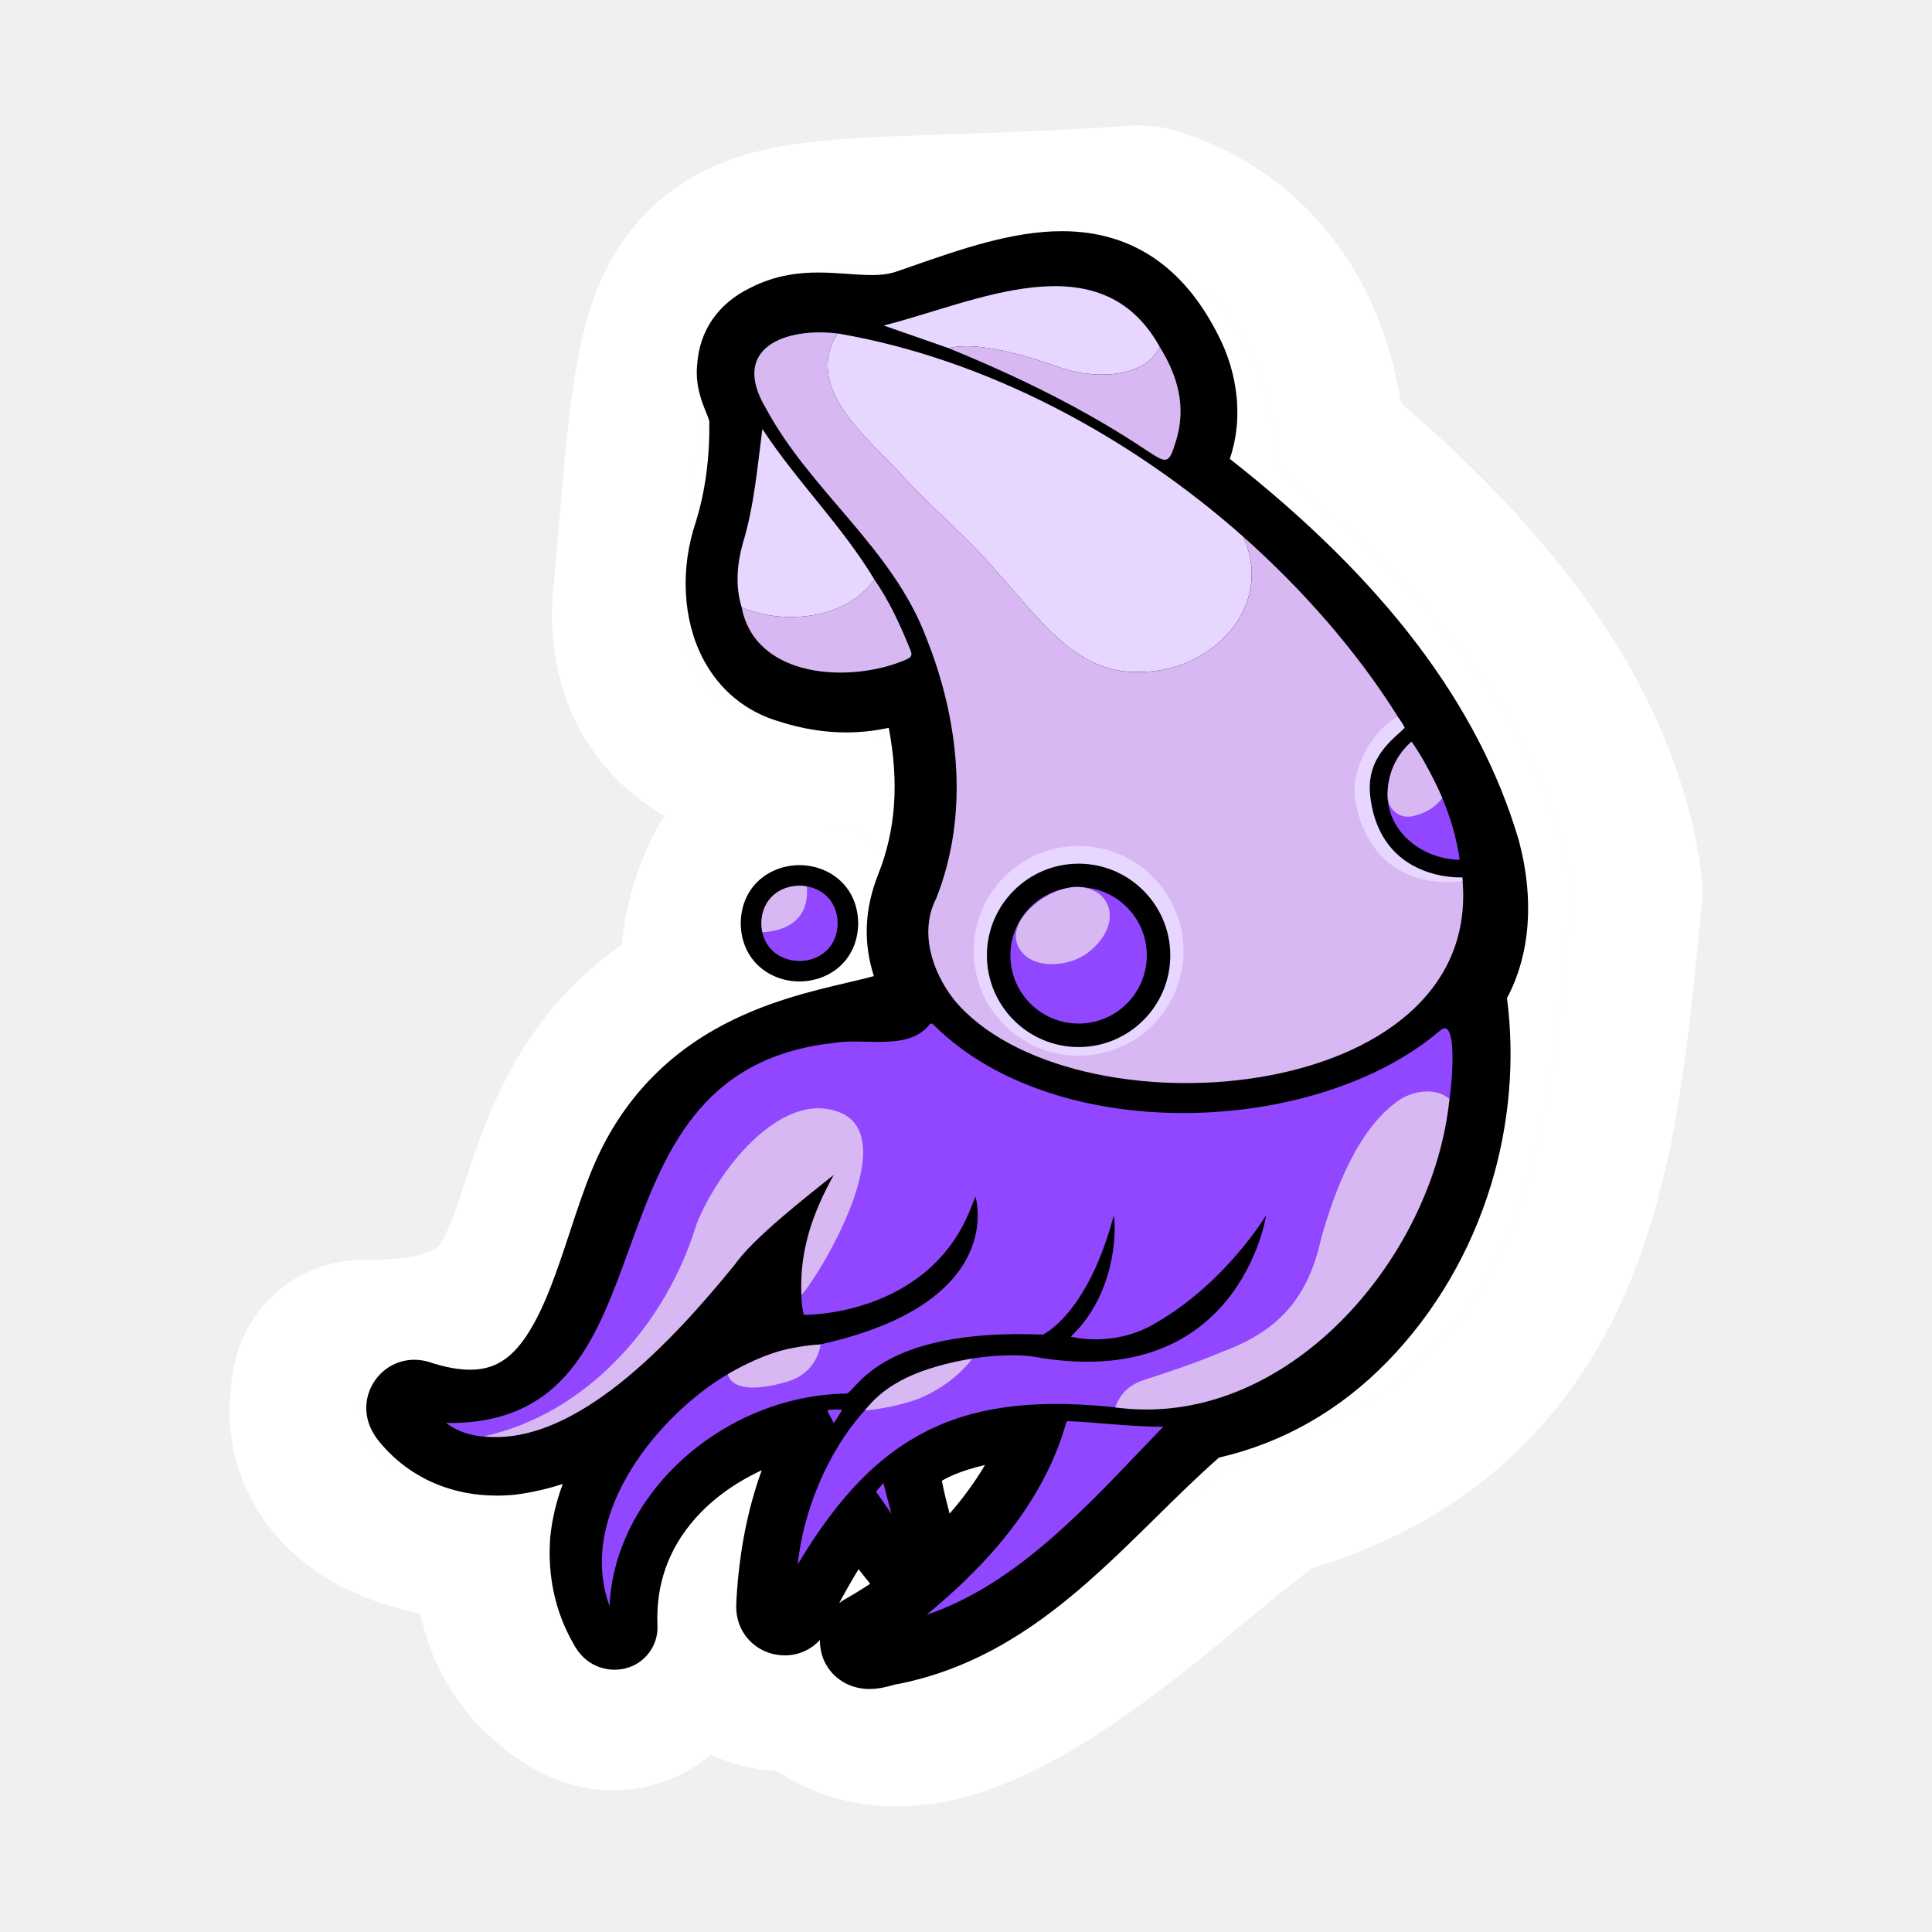
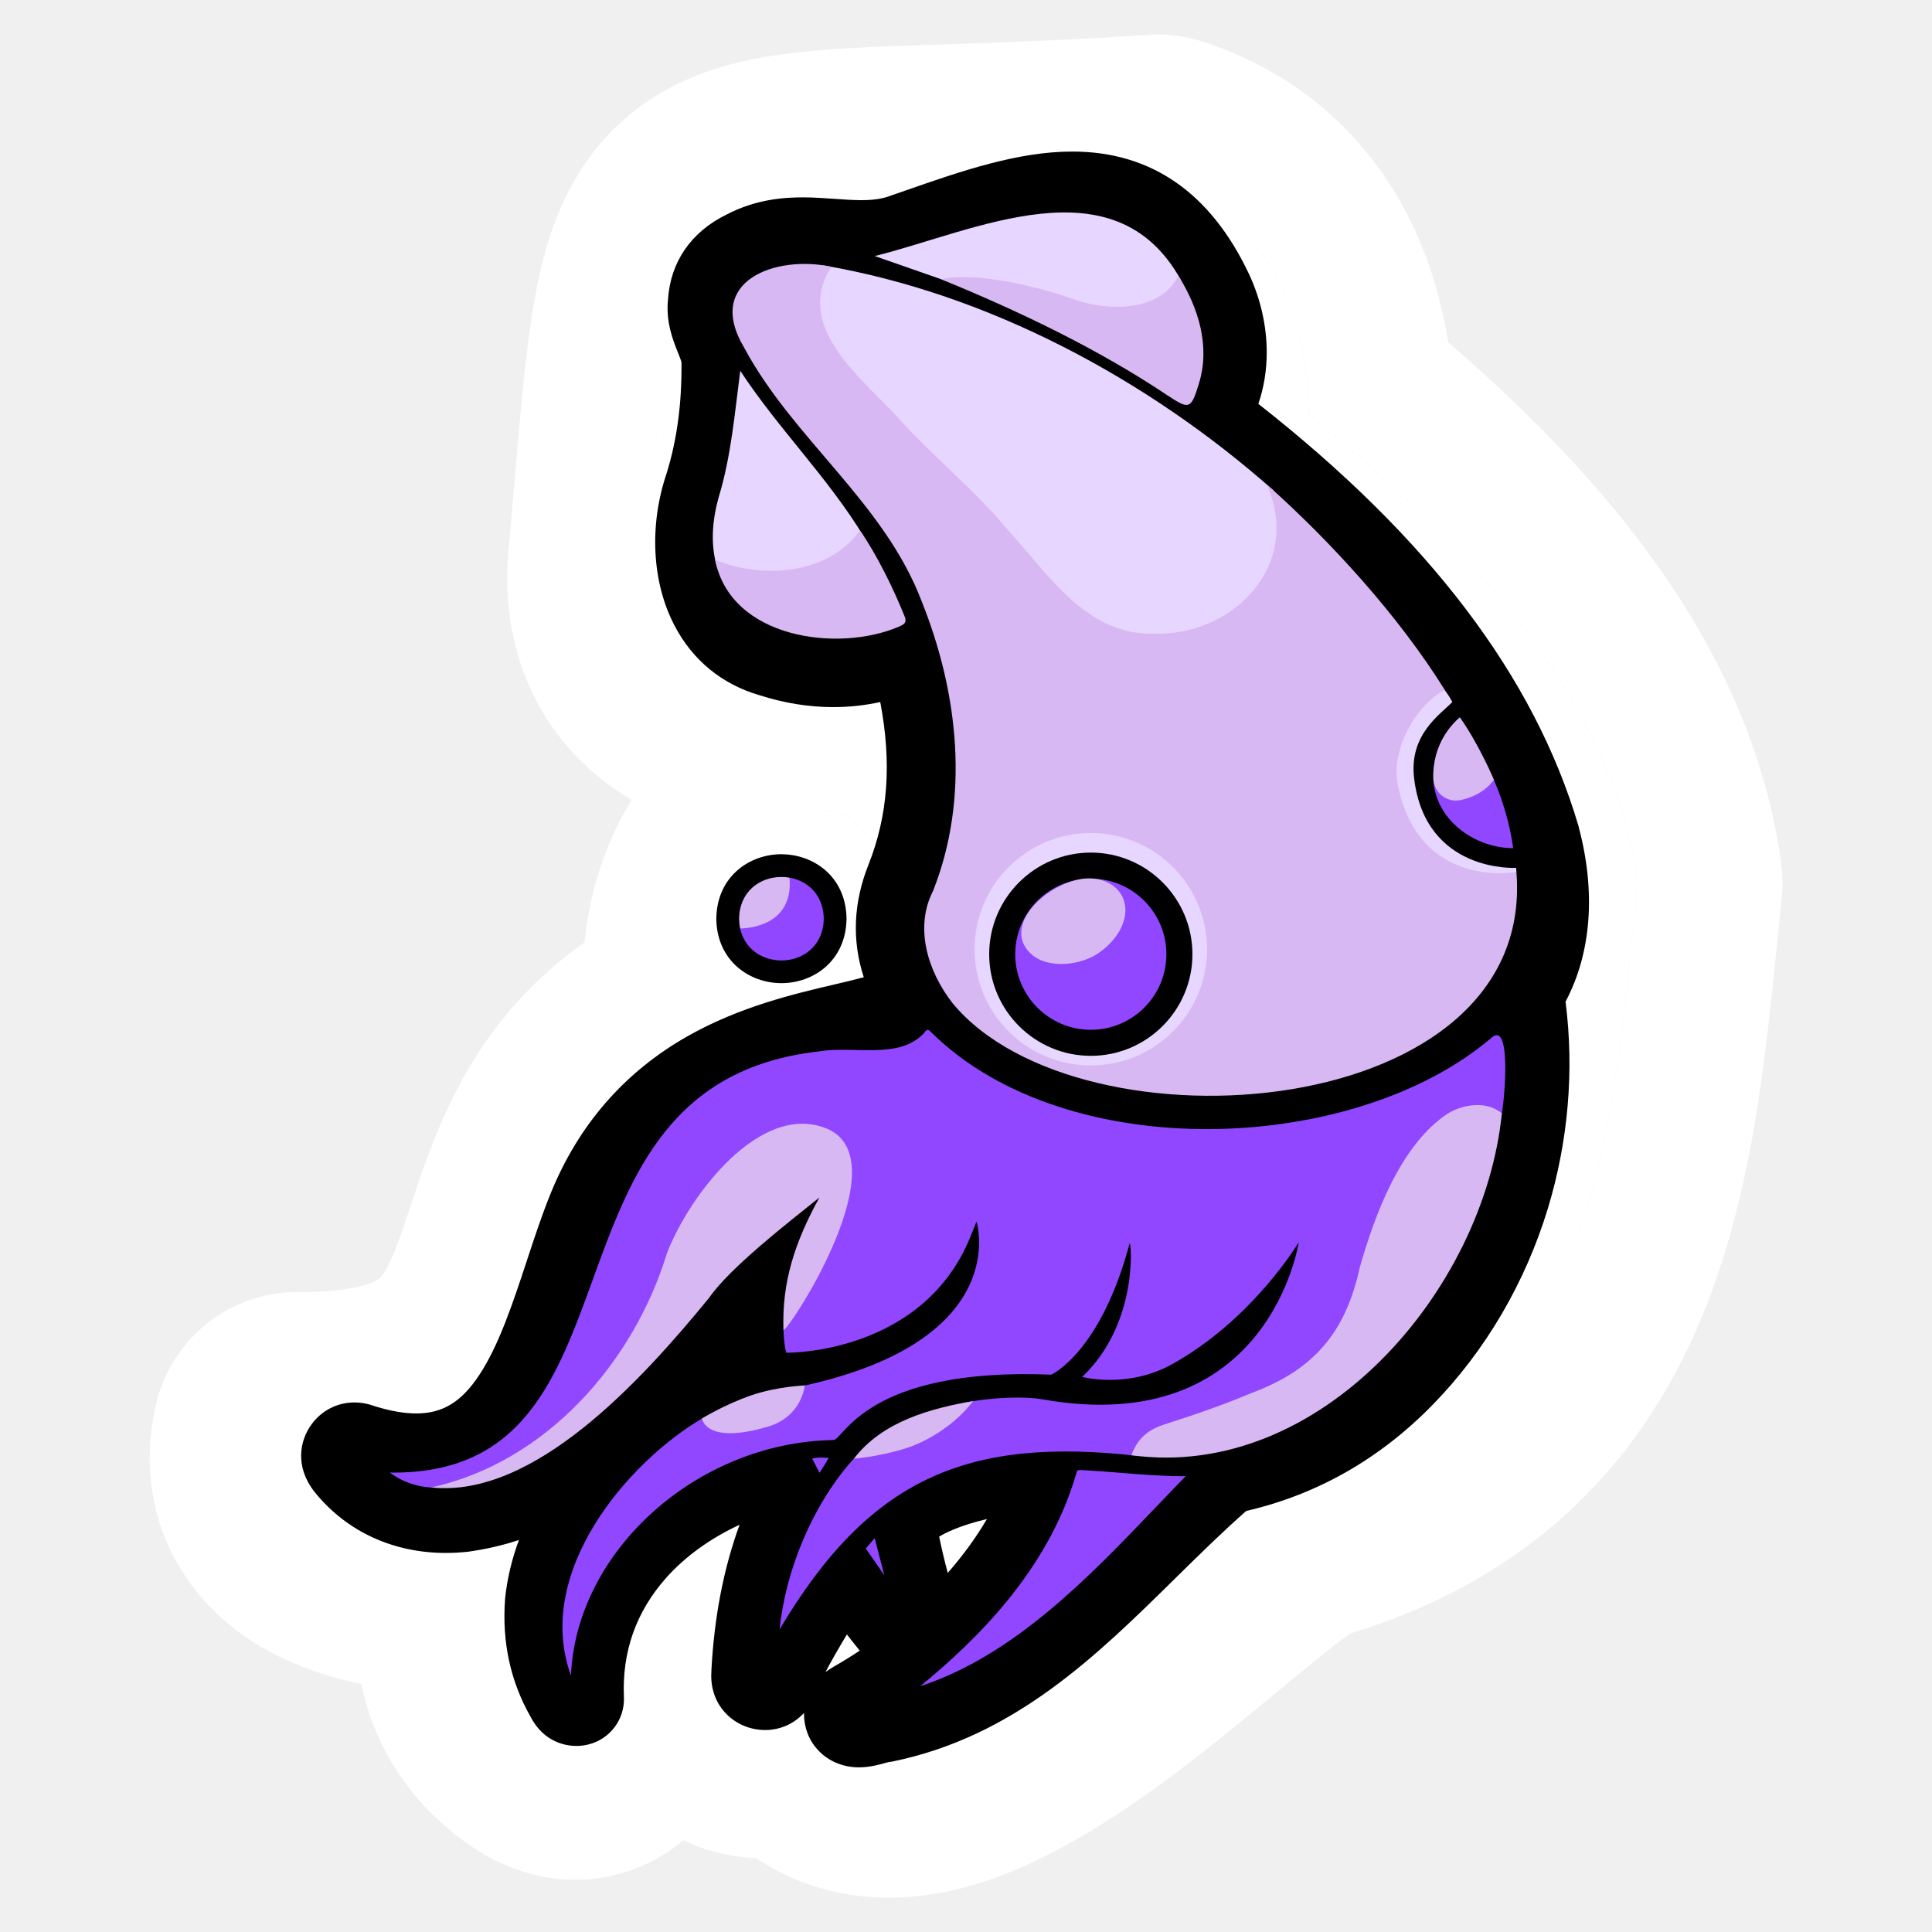
<svg xmlns="http://www.w3.org/2000/svg" id="Layer_1" viewBox="0 0 500 500">
  <defs>
    <style>.cls-1{fill:#e7d6ff;}.cls-2{fill:#fff;}.cls-3{fill:#9146ff;}.cls-4{fill:#d7b8f3;}</style>
  </defs>
  <g>
    <g>
      <g>
-         <path class="cls-2" d="M406.83,230.57c-6.15,58.34-8.16,124.68-81.29,144.17-23.87,13.46-88.9,86.53-112.94,47.76-30.03,11.67-19.81-29.01-13.06-44.26-38.79-1.54-23.05,73.98-51.7,44.47-10.65-12.25-5.27-25.41-3.92-38.48-18.07,4.4-56,.54-50.13-24.33,80.47,.52,37.07-68.46,100.34-95.36,.6-9.95-3.97-33.59,20.87-49.89,12.95-8.5,25.41,42.19,18.61-23.55-23.97-2.19-61.2-2.07-56.55-37.61,8.79-99.78,1.29-79.28,117.72-87.24,25.97,8.3,34.98,32.1,35.47,55.02,34.81,28.53,70.58,64.72,76.59,109.28Z" />
-         <path class="cls-2" d="M294.77,66.27c25.97,8.3,34.98,32.1,35.47,55.02,34.81,28.53,70.58,64.72,76.59,109.28-6.15,58.34-8.16,124.68-81.29,144.17-18.95,10.69-63.88,58.98-93.61,58.98-7.7,0-14.38-3.24-19.33-11.22-3.68,1.43-6.76,2.07-9.31,2.07-18.26,0-9.67-32.95-3.75-46.33-.39-.02-.78-.02-1.16-.02-31.14,0-25.75,51.34-39.6,51.34-2.75,0-6.25-2.01-10.94-6.85-10.65-12.25-5.27-25.41-3.92-38.48-4.1,1-9.21,1.57-14.61,1.57-18.41,0-40.07-6.66-35.52-25.9,.3,0,.6,0,.9,0,79.26,0,36.41-68.56,99.44-95.36,.6-9.95-3.97-33.59,20.87-49.89,1.06-.69,2.11-.99,3.15-.99,6.51,0,12.49,11.69,15.44,11.69,2.36,0,2.78-7.45,.01-34.25-23.97-2.19-61.2-2.07-56.55-37.61,8.79-99.78,1.29-79.28,117.72-87.24m0-33.79c-.77,0-1.54,.03-2.3,.08-19.1,1.31-35.08,1.83-47.93,2.26-16.19,.53-28.99,.95-39.78,2.65-10.53,1.65-25.96,5.36-38.26,18.41-11.21,11.89-15.05,26.53-17.14,37.95-2.09,11.4-3.23,24.84-4.82,43.43-.34,4.05-.7,8.22-1.09,12.67-2.8,23.14,5.13,38.56,12.32,47.45,4.4,5.44,9.8,10.05,16.15,13.82-3.13,5.09-5.65,10.56-7.52,16.4-1.94,6.02-2.96,11.76-3.49,16.89-2.08,1.47-4.09,3-6.01,4.59-6.91,5.73-12.98,12.47-18.02,20.01-8.61,12.88-12.98,26.07-16.48,36.67-2.28,6.89-4.86,14.7-7.2,17.02-1.25,1.24-6.56,3.34-18.51,3.34-.22,0-.45,0-.68,0-.07,0-.15,0-.22,0-15.66,0-29.28,10.76-32.88,26.02-3.75,15.9-.49,31.39,9.18,43.62,7.3,9.23,17.67,15.92,30.79,19.87,2.54,.77,5.2,1.43,7.93,1.98,2.03,10.11,6.57,19.26,13.54,27.28,.41,.47,.83,.93,1.26,1.37,4.3,4.43,8.48,7.86,12.76,10.49,7.14,4.38,14.68,6.6,22.41,6.6,9.18,0,18.1-3.27,25.21-9.22,5.19,2.46,10.95,3.9,17.03,4.18,1.23,.83,2.5,1.6,3.81,2.32,8.2,4.56,17.33,6.87,27.12,6.87,16.09,0,32.92-6.1,52.95-19.2,13.76-9,26.77-19.76,38.24-29.26,5.33-4.42,12.25-10.14,16.46-13.18,37.81-11.47,64.9-35.03,80.55-70.09,12.99-29.1,16.29-62.01,19.21-91.04,.37-3.67,.72-7.14,1.08-10.63,.28-2.68,.24-5.39-.12-8.06-1.89-14.02-6.1-28.05-12.5-41.7-5.52-11.75-12.83-23.56-21.73-35.09-11.45-14.82-25.45-29.3-43.5-44.93-1.91-11.95-5.66-23.03-11.09-32.65-10.25-18.17-26.31-31.17-46.43-37.6-3.33-1.06-6.8-1.6-10.29-1.6h0Z" />
+         <path class="cls-2" d="M423.82,228.47c-6.82,64.67-9.05,138.19-90.09,159.8-26.45,14.92-98.53,95.91-125.18,52.94-33.28,12.93-21.96-32.15-14.48-49.05-43-1.71-25.54,82-57.31,49.29-11.8-13.57-5.84-28.16-4.35-42.65-20.03,4.87-62.07,.6-55.56-26.97,89.2,.57,41.08-75.88,111.21-105.69,.66-11.03-4.4-37.23,23.13-55.29,14.35-9.42,28.16,46.76,20.62-26.1-26.57-2.42-67.83-2.29-62.68-41.68,9.74-110.6,1.43-87.87,130.47-96.69,28.78,9.2,38.77,35.58,39.32,60.98,38.58,31.62,78.23,71.74,84.89,121.12Z" />
+         <path class="cls-2" d="M299.62,46.36c28.78,9.2,38.77,35.58,39.32,60.98,38.58,31.62,78.23,71.74,84.89,121.12-6.82,64.67-9.05,138.19-90.09,159.8-21.01,11.85-70.8,65.38-103.75,65.38-8.54,0-15.94-3.59-21.43-12.43-4.08,1.59-7.49,2.3-10.32,2.3-20.24,0-10.72-36.53-4.16-51.35-.44-.02-.87-.03-1.29-.03-34.52,0-28.54,56.9-43.89,56.9-3.04,0-6.92-2.23-12.12-7.59-11.8-13.57-5.84-28.16-4.35-42.65-4.54,1.1-10.21,1.74-16.19,1.74-20.4,0-44.41-7.39-39.37-28.71,.33,0,.66,0,.99,0,87.85,0,40.35-76,110.22-105.7,.66-11.03-4.4-37.23,23.13-55.29,1.17-.77,2.34-1.1,3.5-1.1,7.21,0,13.84,12.96,17.11,12.96,2.61,0,3.09-8.26,.01-37.96-26.57-2.42-67.83-2.29-62.68-41.68,9.74-110.6,1.43-87.87,130.47-96.69m0-37.45c-.85,0-1.7,.03-2.55,.09-21.17,1.45-38.89,2.03-53.12,2.5-17.95,.59-32.13,1.06-44.09,2.93-11.67,1.83-28.77,5.94-42.41,20.4-12.42,13.18-16.68,29.41-18.99,42.07-2.31,12.64-3.58,27.53-5.34,48.14-.38,4.48-.78,9.11-1.21,14.04-3.11,25.65,5.68,42.74,13.66,52.6,4.88,6.02,10.86,11.14,17.9,15.32-3.47,5.64-6.26,11.71-8.34,18.18-2.14,6.67-3.28,13.03-3.87,18.73-2.31,1.62-4.53,3.32-6.66,5.09-7.66,6.36-14.38,13.82-19.97,22.18-9.55,14.28-14.38,28.89-18.27,40.64-2.53,7.64-5.39,16.3-7.98,18.86-1.39,1.38-7.27,3.71-20.52,3.71-.25,0-.5,0-.75,0-.08,0-.16,0-.24,0-17.36,0-32.45,11.93-36.44,28.84-4.16,17.63-.55,34.79,10.18,48.34,8.1,10.23,19.58,17.64,34.13,22.03,2.82,.85,5.76,1.58,8.79,2.19,2.25,11.2,7.28,21.34,15,30.23,.45,.52,.92,1.03,1.4,1.52,4.77,4.91,9.39,8.71,14.15,11.63,7.91,4.86,16.27,7.32,24.84,7.32,10.18,0,20.06-3.62,27.95-10.22,5.76,2.73,12.13,4.32,18.87,4.64,1.37,.92,2.77,1.77,4.22,2.58,9.09,5.06,19.21,7.62,30.05,7.62,17.83,0,36.48-6.76,58.69-21.28,15.25-9.97,29.67-21.91,42.39-32.44,5.91-4.9,13.58-11.24,18.24-14.61,41.91-12.71,71.93-38.82,89.28-77.68,14.4-32.25,18.06-68.73,21.29-100.91,.41-4.07,.79-7.91,1.2-11.78,.31-2.97,.27-5.97-.13-8.93-2.1-15.54-6.76-31.09-13.86-46.22-6.11-13.03-14.22-26.11-24.09-38.89-12.69-16.42-28.21-32.47-48.22-49.79-2.12-13.24-6.28-25.53-12.29-36.19-11.37-20.14-29.16-34.55-51.46-41.68-3.69-1.18-7.54-1.78-11.4-1.78h0Z" />
      </g>
      <g>
-         <path class="cls-2" d="M356.6,154.76c16.79,21.93,34.35,46.17,36.62,74.56,.24,8.89-1.7,17.38-4.65,25.7-1.53,4.3-1.88,8.82-1.22,13.31,5.39,41.73-21.29,84.71-59.06,101.25-5.66,2.48-12.33,3.24-17.03,7.47-17.17,15.22-32.96,32.33-52.87,44.09-13.4,7.03-41.43,21.23-47.27-.51-7.17,6.13-17.94,2.21-18.6-7.4-.62-13.18,3.95-26.11,7.36-38.27-.61-.6-1.36,.18-1.96,.49-6.06,3.13-11.65,6.92-16.48,11.77-7.4,7.43-11.83,16.07-11.12,26.88,1.05,8.15-4.43,18.4-13.59,12.71-12.59-9.3-14.27-26.1-9.1-39.91,1.7-3.2-.55-5.65-3.83-4.06-15.7,5.12-35.17,1.14-43.12-14.53-1.69-3.13-2.14-6.48,.03-9.65,10.06-12.64,25.92,11.07,42.15-13.61,12.23-19.99,12.51-45.15,27.99-63.49l.87-1.17c7.06-6.35,13.64-13.42,22.74-17.09,3.47-1.79,.26-4.02-1.81-5.31-11.51-8.23-13.63-24.4-4.63-35.35,8.86-10.78,25.22-11.85,35.47-2.34,1.71,1.43,4.72,4.9,6.31,1.52,2.15-2.99,5.05-37.13-1.48-33.93-23.44,5.29-54.64-7.35-49.82-35.64,.98-7.39,3.26-14.5,4.31-21.87,1.16-8.1,1.26-16.13-.55-24.15-1.9-7.28-1.4-14.19,1.81-21.07,10.09-14.56,21.03-15.14,37.51-14.23,23.05,2.58,44.22-15.58,66.9-5.92,22.33,8.14,34.06,30.19,32.29,53.24,.01,2.22,4.06,4.36,5.68,5.83,2.95,2.81,6.12,5.35,9.04,8.21,5.1,5.06,10.34,10.05,15.06,15.49,1.4,1.71,2.79,3.4,4.35,4.97,.42,.78,.96,1.47,1.68,2Zm-148.84,159.81c-2.78,9.55-6.21,19.33-4.24,29.71,.18,1.14-.35,1.32-1.26,1.53-22.67,5.97-46.46,29.05-48.99,52.87-.65,6.17,1.19,18.93,5.96,22.49-1.2-28.29,19.46-48.04,45.69-55.05,4.2-1.28,4.31-.9,6.48,3.05,.74,1.45,1.99,2.71,.82,4.36-6.92,12.64-9.98,27.05-10.75,41.35-.05,1.03-.23,2.19,1.12,2.55,1.95,.49,2.03-1.67,2.7-2.86,.62-2.44,15.85-30.5,18.25-25.43,3.72,5.76,7.86,11.24,12.32,16.45,.44,.52,1.02,.86,1.75,.4,1.27-.89,.12-2.52-.11-3.67-2.32-7.16-4.09-14.46-5.41-21.87,3.21-10.07,28.77-14.67,38.47-13.93,1.18,.01,1.63,.38,1.18,1.59-6.24,19.52-19.48,34.87-35.41,47.19-3.79,2.94-7.81,5.54-11.98,7.91-.81,.46-1.53,1.04-1.1,2.1,1.02,2.3,5.51-.37,7.43-.27,33.55-6.88,53.71-35.14,78.06-56.42,.9-.76,1.75-1.48,3-1.74,15.44-3.3,28.54-10.85,39.52-22.12,22.74-23.34,32.66-57.27,27.41-88.7,7.07-10.42,7.03-23.86,3.92-35.61-11.98-40.56-43.47-72.32-76.42-97.27-1.32-.95-1.76-1.6-.58-3.03,5.2-8.11,4.57-18.61,.63-27.12-15.62-33-42.63-22.18-69.9-12.69-12.77,4.82-24.97-2.56-37.29,3.95-4.59,2.2-7.43,5.77-7.69,11-.62,5.02,3.27,8.96,3.18,13.83,.09,9.94-1.05,19.69-4.01,29.22-4.88,14.28-1.84,33.29,14.47,37.99,10.53,3.41,21.04,3.15,31.25-1.47,1.14-.51,1.6-.53,1.98,.82,5.17,18.31,6.39,36.64-.8,54.68-3.18,7.99-2.9,15.45,.82,23.03,7.86,17.74-54.24,1.93-75.15,54.05-10.59,26.14-15.14,68.08-54.47,55.73-.94-.35-1.88-.67-2.59,.32-.71,.98-.12,1.81,.49,2.59,6.51,8.02,15.95,10.9,25.91,9.87,35.13-4.9,51.28-40.05,75.37-61.37Zm13.98-75.41c-.05-19.41-29.83-19.35-29.72,.15,.49,19.41,29.4,19.35,29.72-.15Z" />
-         <path d="M393.11,217.66c-.03-.1-.05-.2-.08-.3-10.32-34.92-34.81-67.23-74.76-98.61,1.29-3.77,1.96-7.82,1.96-12.01,0-6.16-1.43-12.5-4.14-18.31-.01-.02-.02-.04-.03-.06-8.96-18.94-22.83-28.54-41.23-28.54-12.82,0-26.08,4.62-38.9,9.09-1.07,.37-2.14,.74-3.21,1.11-.1,.04-.19,.07-.29,.1-1.92,.73-4.04,1.05-6.88,1.05-1.92,0-3.96-.15-6.12-.3-2.42-.17-4.92-.35-7.57-.35-4.33,0-10.86,.42-17.77,4.01-8.26,4.03-13.09,11.06-13.66,19.83-.54,5.26,1.16,9.52,2.31,12.37,.32,.8,.75,1.87,.84,2.32v.15c.08,9.46-1.05,17.89-3.47,25.75-4.12,12.16-3.44,25.42,1.83,35.52,4.23,8.1,11.08,13.73,19.83,16.28,5.77,1.85,11.57,2.79,17.24,2.79,3.71,0,7.39-.4,11-1.19,2.71,14.28,1.8,26.53-2.74,37.95-3.54,8.88-3.9,17.7-1.11,26.31-2.13,.58-4.67,1.17-6.79,1.67-9.33,2.18-22.11,5.17-34.31,12.08-14.81,8.38-25.61,20.82-32.11,36.98-1.99,4.93-3.77,10.32-5.49,15.54-3.19,9.69-6.5,19.72-11.12,26.68-4.15,6.25-8.54,8.91-14.66,8.91-2.79,0-6-.55-9.54-1.64-.95-.35-2.72-.93-4.91-.93-4.01,0-7.68,1.89-10.06,5.17-2.7,3.73-3.92,9.83,.78,15.77,.03,.04,.05,.07,.08,.1,7.38,9.1,18.22,14.11,30.54,14.11,1.63,0,3.31-.09,4.97-.26,.12-.02,.25-.03,.37-.05,4.01-.56,7.91-1.46,11.73-2.71-1.66,4.5-2.74,9.03-3.21,13.51-.01,.11-.02,.21-.03,.32-.74,9.94,1.25,19.15,5.92,27.38,3.19,6.2,8.55,6.87,10.71,6.87,.92,0,1.84-.11,2.74-.32,5.09-1.21,8.61-5.87,8.38-11.1-.46-10.55,2.84-19.9,9.82-27.77,4.46-5.03,10.37-9.28,17.18-12.44-3.7,10.11-5.9,21.43-6.57,33.81,0,.02,0,.05,0,.07v.14c-.06,.98-.18,3.01,.59,5.37,1.29,3.99,4.53,7.02,8.66,8.11,.09,.02,.18,.04,.26,.06,1.01,.24,2.03,.36,3.03,.36,3.5,0,6.74-1.44,9.08-4-.03,1.74,.3,3.45,.91,4.98,.07,.17,.14,.34,.22,.51,2.06,4.45,6.53,7.21,11.66,7.21,2.46,0,4.65-.6,6.24-1.04,.2-.06,.45-.12,.64-.17,.33-.04,.66-.09,.99-.16,28.55-5.85,47.71-24.72,66.24-42.98,5.57-5.48,10.85-10.68,16.36-15.53,16.59-3.84,31.25-12.19,43.59-24.85,12.28-12.59,21.56-28.42,26.83-45.76,4.78-15.7,6.19-32.32,4.13-48.31,6-11.28,7.12-25.53,3.1-40.66Zm-174.17,196.06c-.63,.36-1.22,.74-1.75,1.15,1.32-2.5,3.17-5.75,5.01-8.77,.98,1.26,1.98,2.52,3,3.77-1.95,1.31-4.03,2.59-6.26,3.86Zm26.81-22c-.74-2.78-1.41-5.6-2.01-8.48,1.56-.96,4.32-2.26,8.73-3.48,.82-.23,1.63-.44,2.44-.63-2.54,4.33-5.59,8.52-9.15,12.59Z" />
-         <path class="cls-3" d="M252.46,309.66s-.76,1.84-1.13,2.8c-10.92,28.35-43.27,27.83-43.27,27.83,0,0-.54-1.17-.68-5.26-.07-1.98,.27-18.22,10.71-32.99,.18-.26,0-.46,.2-.63,2.98-3.67,3.25-10.55-2.04-12.17-3.35-1.37-6.61-.5-9.67,.75-26.8,9.37-24.97,40.96-41.49,59.82-10.25,11.57-34.45,29.73-49.65,18.45,62.49,.9,31.37-90.6,100.12-98.32,8.15-1.44,18.81,2.05,24.66-4.35,.53-.83,.92-.95,1.64-.14,31.66,31.33,98.99,28.53,130.87,1.23,5.02-4.3,2.8,17.84,1.94,19.7-3.68-3.01-7.28-1.72-10.77,.34-11.2,7.3-14.08,21.45-17.51,33.44-3.36,15.48-15.8,26.33-30.22,31.68-6.52,2.77-13.31,4.72-20.05,6.87-2.75,.88-5.55,2.1-5.65,5.71-40.3-4.67-63.09,5.26-84.02,40.46,1.42-13.76,7.63-28.89,16.87-39.34,13.51-15.28,38.43-15.47,44.21-14.43,53.26,9.6,60.15-36.62,60.15-36.62,0,0-10.67,17.95-29.51,28.44-10.54,5.86-21.05,2.99-21.05,2.99,13.43-12.73,11.39-32.37,11.06-31.13-6.81,25.49-18.27,30.6-18.27,30.6-43.43-1.76-48.54,15.43-50.93,15.26-31.78,.57-59.99,25.85-61.23,55.01-8.79-24.29,13.49-50,30.6-60.03,13.17-7.71,19.78-6.78,23.99-7.71,48.76-10.8,40.11-38.28,40.11-38.28Z" />
-         <path class="cls-1" d="M321.73,138.88c8.39,18.46-8.59,35.21-26.91,35.02-16.43,.67-26.5-14.65-36.44-25.47-7.95-9.5-17.7-17.24-25.92-26.5-8.67-9.23-24.47-21.9-15.71-35.64,38.51,6.56,75.77,26.72,104.98,52.59Z" />
-         <path class="cls-1" d="M245.5,90.1c-5.6-1.95-11.2-3.91-16.81-5.86,23.39-5.82,55.95-22.34,71.44,5.51-4.26,8.95-18.89,8.17-26.73,5.02-7.44-2.61-20.43-6.58-27.9-4.67Z" />
-         <path class="cls-1" d="M191.96,157.22c-1.71-5.54-1.22-11.14,.26-16.55,2.97-9.68,3.79-19.84,5.08-29.65,8.89,13.57,20.59,25.01,28.97,38.92-7.2,10.32-23.29,11.91-34.3,7.28Z" />
+         <path class="cls-2" d="M368.16,144.44c18.61,24.3,38.07,51.18,40.58,82.64,.26,9.85-1.88,19.26-5.16,28.49-1.69,4.76-2.09,9.78-1.35,14.75,5.97,46.25-23.59,93.89-65.46,112.23-6.27,2.75-13.67,3.59-18.87,8.28-19.03,16.87-36.53,35.84-58.6,48.87-14.85,7.79-45.92,23.53-52.39-.56-7.95,6.8-19.88,2.45-20.61-8.2-.69-14.61,4.38-28.94,8.16-42.42-.67-.66-1.51,.2-2.18,.54-6.71,3.47-12.92,7.67-18.27,13.05-8.2,8.23-13.12,17.81-12.33,29.79,1.17,9.04-4.91,20.39-15.06,14.09-13.96-10.3-15.82-28.93-10.08-44.23,1.89-3.55-.61-6.26-4.25-4.49-17.4,5.68-38.98,1.26-47.8-16.11-1.87-3.46-2.37-7.19,.03-10.7,11.15-14.01,28.73,12.27,46.72-15.08,13.56-22.16,13.86-50.05,31.03-70.37l.96-1.3c7.82-7.04,15.12-14.87,25.2-18.94,3.85-1.98,.29-4.45-2-5.88-12.76-9.13-15.1-27.05-5.13-39.18,9.83-11.94,27.95-13.13,39.31-2.59,1.89,1.59,5.23,5.43,6.99,1.68,2.39-3.32,5.6-41.16-1.64-37.61-25.97,5.86-60.56-8.14-55.22-39.5,1.08-8.19,3.62-16.07,4.78-24.24,1.28-8.98,1.4-17.87-.61-26.77-2.1-8.07-1.56-15.73,2.01-23.35,11.18-16.14,23.31-16.78,41.58-15.77,25.55,2.86,49.01-17.27,74.15-6.57,24.75,9.03,37.76,33.46,35.79,59,.01,2.46,4.5,4.84,6.3,6.47,3.26,3.11,6.78,5.93,10.02,9.1,5.65,5.61,11.46,11.13,16.69,17.16,1.55,1.89,3.09,3.77,4.82,5.5,.46,.87,1.06,1.62,1.86,2.21Zm-164.97,177.13c-3.09,10.59-6.88,21.42-4.7,32.93,.2,1.26-.38,1.47-1.4,1.7-25.12,6.61-51.49,32.2-54.3,58.6-.72,6.84,1.32,20.98,6.6,24.93-1.33-31.35,21.57-53.25,50.64-61.02,4.65-1.42,4.78-1,7.18,3.38,.82,1.61,2.21,3,.91,4.83-7.67,14.01-11.06,29.98-11.92,45.83-.05,1.14-.25,2.43,1.24,2.82,2.16,.55,2.25-1.86,2.99-3.17,.69-2.7,17.57-33.8,20.22-28.19,4.13,6.38,8.71,12.46,13.65,18.24,.49,.58,1.14,.96,1.94,.44,1.41-.98,.13-2.79-.12-4.07-2.57-7.94-4.54-16.02-6-24.24,3.56-11.16,31.89-16.26,42.64-15.44,1.3,.02,1.81,.42,1.3,1.77-6.91,21.63-21.59,38.65-39.25,52.31-4.2,3.26-8.66,6.14-13.28,8.77-.9,.51-1.69,1.15-1.22,2.33,1.13,2.55,6.11-.41,8.23-.3,37.18-7.63,59.53-38.95,86.52-62.53,.99-.84,1.94-1.63,3.33-1.93,17.12-3.66,31.63-12.03,43.8-24.52,25.2-25.87,36.2-63.48,30.38-98.32,7.83-11.55,7.79-26.44,4.35-39.46-13.28-44.95-48.18-80.15-84.7-107.82-1.46-1.05-1.95-1.77-.65-3.36,5.77-8.99,5.07-20.63,.7-30.06-17.32-36.57-47.25-24.58-77.48-14.06-14.15,5.34-27.67-2.83-41.33,4.38-5.09,2.44-8.24,6.39-8.53,12.19-.69,5.57,3.62,9.93,3.52,15.33,.1,11.01-1.17,21.83-4.44,32.39-5.41,15.83-2.04,36.9,16.04,42.1,11.67,3.78,23.32,3.49,34.64-1.63,1.26-.57,1.78-.58,2.2,.9,5.73,20.3,7.08,40.61-.89,60.61-3.53,8.85-3.21,17.13,.9,25.53,8.71,19.67-60.12,2.13-83.29,59.91-11.74,28.98-16.78,75.46-60.37,61.77-1.04-.39-2.09-.74-2.88,.35-.79,1.09-.13,2.01,.55,2.87,7.22,8.89,17.68,12.08,28.72,10.94,38.94-5.43,56.84-44.39,83.53-68.02Zm15.49-83.58c-.06-21.52-33.06-21.45-32.94,.17,.54,21.51,32.59,21.44,32.94-.17Z" />
+         <path d="M408.62,214.15c-.03-.11-.06-.22-.09-.33-11.44-38.7-38.58-74.52-82.87-109.3,1.43-4.18,2.17-8.67,2.17-13.31,0-6.83-1.58-13.85-4.59-20.29-.01-.02-.02-.05-.03-.06-9.93-20.99-25.3-31.64-45.7-31.64-14.21,0-28.91,5.12-43.12,10.07-1.19,.41-2.37,.82-3.55,1.23-.11,.04-.21,.07-.32,.12-2.13,.81-4.48,1.16-7.63,1.16-2.13,0-4.38-.16-6.78-.33-2.68-.19-5.46-.39-8.39-.39-4.8,0-12.04,.46-19.7,4.45-9.15,4.47-14.51,12.25-15.14,21.97-.6,5.83,1.29,10.55,2.56,13.71,.35,.88,.83,2.07,.93,2.58v.17c.09,10.49-1.16,19.83-3.85,28.54-4.56,13.48-3.81,28.18,2.03,39.37,4.68,8.98,12.28,15.22,21.97,18.04,6.4,2.05,12.82,3.09,19.1,3.09,4.11,0,8.19-.44,12.19-1.31,3.01,15.83,2,29.4-3.04,42.06-3.92,9.85-4.33,19.62-1.23,29.16-2.36,.64-5.17,1.3-7.52,1.85-10.34,2.42-24.51,5.73-38.03,13.38-16.41,9.29-28.39,23.08-35.59,40.99-2.21,5.46-4.18,11.44-6.08,17.22-3.54,10.74-7.2,21.85-12.33,29.57-4.6,6.93-9.47,9.88-16.25,9.88-3.09,0-6.65-.61-10.57-1.82-1.05-.39-3.02-1.03-5.44-1.03-4.45,0-8.51,2.09-11.15,5.73-3,4.14-4.34,10.9,.86,17.47,.03,.04,.06,.07,.09,.11,8.18,10.08,20.2,15.64,33.85,15.64,1.81,0,3.66-.1,5.51-.29,.14-.02,.28-.03,.41-.05,4.44-.62,8.77-1.61,13-3.01-1.84,4.98-3.04,10.01-3.56,14.98-.01,.12-.02,.24-.03,.35-.82,11.02,1.38,21.22,6.56,30.35,3.54,6.87,9.48,7.62,11.87,7.62,1.02,0,2.04-.12,3.04-.36,5.65-1.34,9.55-6.5,9.29-12.31-.51-11.7,3.15-22.05,10.88-30.78,4.94-5.57,11.49-10.29,19.05-13.79-4.1,11.2-6.54,23.75-7.28,37.47,0,.02,0,.05,0,.07v.16c-.07,1.08-.2,3.34,.65,5.96,1.43,4.42,5.02,7.78,9.6,8.99,.1,.02,.2,.05,.29,.07,1.12,.27,2.25,.4,3.36,.4,3.88,0,7.47-1.6,10.06-4.43-.03,1.93,.33,3.82,1.01,5.53,.07,.19,.16,.37,.24,.56,2.28,4.93,7.24,8,12.93,8,2.73,0,5.15-.66,6.91-1.15,.22-.06,.5-.14,.71-.19,.37-.04,.73-.1,1.09-.17,31.64-6.48,52.88-27.4,73.42-47.64,6.18-6.08,12.02-11.83,18.14-17.21,18.38-4.25,34.63-13.51,48.31-27.54,13.61-13.96,23.89-31.5,29.74-50.72,5.29-17.4,6.86-35.82,4.58-53.54,6.65-12.5,7.89-28.29,3.44-45.07Zm-193.05,217.31c-.7,.4-1.35,.82-1.94,1.27,1.46-2.77,3.51-6.37,5.55-9.73,1.08,1.4,2.2,2.79,3.32,4.18-2.17,1.45-4.47,2.87-6.94,4.27Zm29.71-24.38c-.82-3.08-1.57-6.21-2.23-9.4,1.73-1.06,4.79-2.5,9.67-3.86,.9-.25,1.81-.48,2.7-.7-2.82,4.8-6.19,9.44-10.15,13.95Z" />
+         <path class="cls-3" d="M252.73,316.13s-.84,2.04-1.26,3.11c-12.1,31.42-47.95,30.85-47.95,30.85,0,0-.6-1.3-.75-5.83-.07-2.2,.3-20.2,11.87-36.56,.2-.29,0-.51,.23-.69,3.3-4.07,3.61-11.7-2.26-13.49-3.71-1.52-7.32-.55-10.71,.83-29.7,10.38-27.67,45.4-45.99,66.3-11.36,12.82-38.19,32.95-55.03,20.45,69.26,1,34.77-100.42,110.97-108.98,9.03-1.6,20.85,2.27,27.33-4.82,.59-.92,1.02-1.05,1.82-.15,35.09,34.73,109.72,31.62,145.05,1.37,5.56-4.76,3.1,19.77,2.15,21.84-4.08-3.34-8.07-1.9-11.93,.37-12.41,8.1-15.6,23.78-19.41,37.06-3.72,17.16-17.51,29.19-33.5,35.11-7.23,3.07-14.76,5.23-22.22,7.61-3.04,.97-6.15,2.33-6.26,6.33-44.67-5.18-69.92,5.83-93.13,44.85,1.57-15.25,8.45-32.02,18.69-43.6,14.98-16.94,42.59-17.15,49-16,59.03,10.64,66.67-40.59,66.67-40.59,0,0-11.82,19.9-32.71,31.52-11.68,6.5-23.33,3.32-23.33,3.32,14.89-14.11,12.63-35.88,12.26-34.5-7.54,28.25-20.25,33.92-20.25,33.92-48.13-1.95-53.8,17.1-56.45,16.92-35.22,.63-66.49,28.65-67.87,60.97-9.74-26.93,14.95-55.42,33.92-66.53,14.59-8.55,21.92-7.51,26.59-8.55,54.05-11.97,44.46-42.43,44.46-42.43Z" />
+         <path class="cls-1" d="M329.5,126.83c9.3,20.46-9.52,39.02-29.82,38.82-18.21,.74-29.37-16.24-40.39-28.23-8.81-10.53-19.62-19.11-28.73-29.37-9.61-10.24-27.2-24.14-17.5-39.37,42.68,7.27,84.06,29.49,116.43,58.16Z" />
+         <path class="cls-1" d="M245.02,72.77c-6.21-2.17-12.42-4.33-18.63-6.5,25.93-6.45,62.01-24.76,79.18,6.11-4.73,9.92-20.94,9.05-29.63,5.56-8.24-2.89-22.65-7.29-30.92-5.18Z" />
+         <path class="cls-1" d="M185.67,147.16c-1.89-6.14-1.35-12.34,.28-18.34,3.29-10.73,4.2-21.99,5.63-32.86,9.85,15.04,22.82,27.72,32.11,43.14-7.99,11.44-25.81,13.2-38.02,8.07Z" />
        <g>
-           <path class="cls-3" d="M237.42,419.18c13.5-10.86,31.13-27.51,37.85-50.5,.29-1,.43-1.38,1.23-1.38h.1c3.29,.14,6.62,.41,9.85,.67,4.62,.37,9.41,.76,14.1,.76,.58,0,1.16,0,1.74-.02-2.54,2.59-5.07,5.23-7.73,8.01-16.03,16.77-34.13,35.7-57.13,42.46Z" />
-           <path d="M276.49,367.8h.08c3.28,.14,6.61,.41,9.83,.67,4.63,.37,9.43,.76,14.14,.76,.18,0,.36,0,.54,0-2.26,2.31-4.52,4.68-6.88,7.15-15.4,16.11-32.72,34.22-54.43,41.54,13.24-10.91,29.56-27.11,35.98-49.1l.02-.06c.27-.96,.32-.96,.73-.96m0-1c-1.23,0-1.44,.82-1.7,1.74-6.35,21.74-22.35,38.19-39.59,51.77,28.41-7.22,48.92-32.52,68.31-52.14-.99,.04-1.98,.05-2.97,.05-7.93,0-15.9-1.09-23.92-1.42-.04,0-.08,0-.12,0h0Z" />
+           <path class="cls-3" d="M235.81,437.64c14.98-12.02,34.67-30.53,42.14-56.12,.32-1.11,.49-1.57,1.41-1.57h.12c3.64,.15,7.34,.45,10.92,.74,5.13,.41,10.43,.84,15.62,.84,.69,0,1.37,0,2.06-.02-2.85,2.9-5.68,5.86-8.66,8.97-17.84,18.65-37.98,39.72-63.61,47.16Z" />
+           <path d="M279.36,380.45h.1c3.63,.15,7.32,.45,10.89,.74,5.14,.41,10.44,.84,15.66,.84,.29,0,.57,0,.86,0-2.56,2.62-5.13,5.3-7.81,8.11-17.21,18-36.58,38.26-60.92,46.26,14.74-12.08,33.11-30.15,40.3-54.74l.02-.06c.31-1.08,.39-1.14,.91-1.14m0-1c-1.37,0-1.6,.91-1.89,1.93-7.04,24.09-24.78,42.32-43.88,57.38,31.49-8,54.22-36.05,75.71-57.79-1.1,.04-2.2,.06-3.3,.06-8.79,0-17.63-1.2-26.51-1.57-.05,0-.09,0-.14,0h0Z" />
        </g>
-         <path class="cls-4" d="M245.5,90.1c7.53-1.9,20.41,2.05,27.9,4.67,7.85,3.15,22.46,3.94,26.73-5.01,4.66,7.5,6.94,15.44,4.26,24.21-1.85,6.05-2.24,6.17-7.35,2.79-16.17-10.84-33.55-19.3-51.54-26.65Z" />
-         <path class="cls-4" d="M191.96,157.22c11,4.63,27.1,3.04,34.3-7.28,3.98,5.72,6.83,12.02,9.42,18.46,.64,1.6-.41,1.94-1.41,2.4-14.22,6.06-38.74,4.84-42.32-13.58Z" />
+         <path class="cls-4" d="M243.64,72.3c8.34-2.11,24.84,1.86,33.15,4.76,8.7,3.49,23.42,4.17,28.16-5.75,5.17,8.31,8.32,18.2,5.34,27.92-2.05,6.71-2.49,6.84-8.15,3.09-17.93-12.01-38.56-21.87-58.5-30.02Z" />
+         <path class="cls-4" d="M185.07,144.85c12.19,5.14,29.5,3.83,37.47-7.61,4.42,6.34,8.72,15.18,11.59,22.31,.71,1.78-.46,2.15-1.56,2.66-15.76,6.72-43.54,3.05-47.5-17.36Z" />
        <g>
-           <path class="cls-3" d="M231.91,394.41c-2.2-3.26-5.02-7.27-5.83-8.41l2.78-3.25,3.04,11.67Z" />
-           <path d="M228.62,383.8l2.07,7.95c-1.61-2.35-3.22-4.64-3.98-5.72l1.91-2.23m.48-2.11l-3.66,4.28s5.28,7.48,7.7,11.21l-4.04-15.49h0Z" />
+           <path class="cls-3" d="M230.08,410.36c-2.49-3.69-5.78-8.37-6.66-9.62l3.18-3.72,3.48,13.34Z" />
+           <path d="M226.36,398.07l2.51,9.61c-1.94-2.82-3.94-5.68-4.81-6.92l2.3-2.69m.48-2.11l-4.05,4.74s5.86,8.29,8.53,12.43l-4.48-17.17h0Z" />
        </g>
-         <path class="cls-3" d="M217.92,364.87c-.49,1-2.13,3.46-2.13,3.46l-1.71-3.3s.97-.44,3.84-.16Z" />
+         <path class="cls-3" d="M214.45,377.32c-.55,1.11-2.36,3.83-2.36,3.83l-1.89-3.65s1.08-.49,4.25-.18Z" />
        <g>
-           <path class="cls-3" d="M196.23,238.36c0,.46,0,.92,0,1.38-.28-.46-.28-.92,0-1.38Z" />
-           <path d="M196.23,238.36c-.28,.46-.28,.92,0,1.38,0-.46,0-.92,0-1.38h0Z" />
+           <path class="cls-3" d="M190.41,237.1c0,.51,0,1.02,0,1.53-.31-.51-.31-1.02,0-1.53Z" />
+           <path d="M190.41,237.1c-.31,.51-.31,1.02,0,1.53,0-.51,0-1.02,0-1.53h0Z" />
        </g>
-         <path class="cls-4" d="M288.62,364.23c1.6-4.54,4.85-6.27,7.6-7.15,6.73-2.15,13.89-4.6,20.41-7.37,14.42-5.35,21.98-13.96,25.34-29.45,3.43-11.98,9.44-28.59,20.63-35.89,3.49-2.05,8.83-3,12.52,.01-4.15,41.5-42.47,85.88-86.5,79.85Z" />
-         <path class="cls-4" d="M212.35,347.95s-.61,7.26-8.6,9.62c-14.7,4.33-15.39-1.91-15.39-1.91,0,0,5.35-3.27,11.47-5.39s12.52-2.32,12.52-2.32Z" />
-         <path class="cls-4" d="M251.63,351.61c-3.69,4.98-10.1,9.27-15.75,11.03-6.48,2.02-12.05,2.39-12.05,2.39,6.67-8.76,18.05-11.74,27.8-13.42Z" />
-         <path class="cls-4" d="M207.39,335.04c-.45-11.35,2.77-20.8,8.38-30.98-7.04,5.65-20.9,16.37-25.74,23.4-15.94,19.5-41,46.85-64.89,44.29,26.97-5.93,47.32-29.32,55.05-54.74,5.28-13.61,21.69-35.12,37.03-29.17,17.63,6.85-7.99,46.43-9.83,47.2Z" />
-         <path class="cls-3" d="M359.17,204.09c-1.06,10.52,8.59,18.34,18.58,18.41-1.54-11.22-6.31-21.15-12.45-30.54-3.43,2.98-5.74,7.25-6.14,12.13Z" />
-         <path class="cls-4" d="M246.87,258.69c-5.7-7.31-9-17.56-4.57-26.22,8.63-21.74,5.92-46.21-2.62-67.52-8.79-23.23-29.98-37.86-41.52-59.38-9.24-15.54,5.04-20.9,18.59-19.27-8.75,13.74,7.05,26.4,15.72,35.64,8.22,9.26,17.97,17,25.92,26.5,9.94,10.82,20.02,26.14,36.44,25.47,18.3,.17,35.32-16.56,26.91-35.02,15.12,13.44,29.36,29.5,40.06,46.66-.88,1.37-15.55,9.97-8.69,27.03,7.65,18.99,25.33,14.53,25.33,14.53,5.99,59.66-101.87,67.56-131.56,31.59Z" />
+         <path class="cls-4" d="M292.81,376.6c1.77-5.04,5.38-6.95,8.42-7.92,7.46-2.39,15.39-5.09,22.62-8.16,15.99-5.93,24.37-15.48,28.09-32.64,3.81-13.28,10.46-31.69,22.87-39.78,3.87-2.27,9.79-3.33,13.87,.01-4.6,45.99-47.07,95.18-95.87,88.5Z" />
+         <path class="cls-4" d="M208.27,358.56s-.67,8.05-9.54,10.66c-16.29,4.8-17.06-2.12-17.06-2.12,0,0,5.93-3.62,12.72-5.97s13.87-2.57,13.87-2.57Z" />
+         <path class="cls-4" d="M251.81,362.62c-4.09,5.52-11.2,10.27-17.45,12.22-7.18,2.24-13.35,2.65-13.35,2.65,7.39-9.71,20.01-13.01,30.81-14.88Z" />
+         <path class="cls-4" d="M202.77,344.26c-.49-12.58,3.07-23.05,9.29-34.34-7.81,6.26-23.16,18.14-28.53,25.94-17.66,21.61-45.44,51.93-71.93,49.09,29.89-6.57,52.44-32.5,61.02-60.67,5.85-15.09,24.04-38.93,41.04-32.33,19.54,7.59-8.86,51.46-10.9,52.31Z" />
+         <path class="cls-3" d="M371.01,199.11c-1.18,11.66,9.52,20.33,20.6,20.4-1.7-12.43-6.99-23.44-13.8-33.85-3.8,3.3-6.36,8.03-6.8,13.45Z" />
+         <path class="cls-4" d="M246.53,259.63c-6.32-8.1-9.98-19.46-5.06-29.06,9.56-24.09,6.56-51.21-2.9-74.84-9.75-25.75-33.23-41.96-46.02-65.82-10.25-17.23,8.21-23.99,22.6-20.87-9.7,15.23,7.16,28.26,16.76,38.51,9.11,10.26,19.92,18.84,28.73,29.37,11.01,11.99,20.54,27.83,38.74,27.09,20.28,.19,37.73-18.21,28.41-38.68,16.76,14.89,34.27,34.2,46.12,53.23-.98,1.52-17.24,11.05-9.63,29.96,8.48,21.05,28.07,16.11,28.07,16.11,6.63,66.13-112.91,74.88-145.81,35.01Z" />
      </g>
    </g>
-     <path class="cls-1" d="M378.43,227.07l.08,.97s-23.28,4.33-27.81-21.11c-1.25-7.04,3.9-17.64,11.08-21.4,1.25,1.87,.69,.83,1.77,2.8-2.75,2.88-10.16,7.55-8.92,17.82,2.66,22.16,23.79,20.91,23.79,20.91Z" />
-     <circle class="cls-1" cx="279.14" cy="246.09" r="27.14" />
-     <path class="cls-3" d="M217.42,238.95c-.24,13.83-20.81,13.83-21.05,0,.24-13.83,20.81-13.83,21.05,0Z" />
-     <circle class="cls-3" cx="279.14" cy="247.25" r="18.01" />
-     <path class="cls-4" d="M208.79,229.33c1.12,12.23-11.6,11.9-11.6,11.9-1.32-7.26,3.7-13.04,11.6-11.9Z" />
-     <path d="M279.14,229.6c9.75,0,17.65,7.9,17.65,17.65s-7.9,17.65-17.65,17.65-17.65-7.9-17.65-17.65,7.9-17.65,17.65-17.65m0-6.08c-13.08,0-23.73,10.64-23.73,23.73s10.64,23.73,23.73,23.73,23.73-10.64,23.73-23.73-10.64-23.73-23.73-23.73h0Z" />
+     <path class="cls-1" d="M392.35,224.59l.09,1.08s-25.8,4.8-30.83-23.39c-1.39-7.8,4.33-19.55,12.28-23.71,1.39,2.07,.76,.92,1.97,3.11-3.05,3.19-11.26,8.37-9.89,19.75,2.95,24.56,26.37,23.17,26.37,23.17Z" />
+     <circle class="cls-1" cx="282.3" cy="245.66" r="30.08" />
+     <path class="cls-3" d="M213.89,237.76c-.26,15.33-23.07,15.33-23.33,0,.26-15.33,23.07-15.33,23.33,0Z" />
+     <circle class="cls-3" cx="282.3" cy="246.95" r="19.96" />
+     <path class="cls-4" d="M204.32,227.09c1.24,13.56-12.86,13.19-12.86,13.19-1.46-8.04,4.1-14.45,12.86-13.19Z" />
+     <path d="M282.3,227.39c10.8,0,19.56,8.76,19.56,19.56s-8.76,19.56-19.56,19.56-19.56-8.76-19.56-19.56,8.76-19.56,19.56-19.56m0-6.74c-14.5,0-26.3,11.8-26.3,26.3s11.8,26.3,26.3,26.3,26.3-11.8,26.3-26.3-11.8-26.3-26.3-26.3h0Z" />
  </g>
-   <path d="M206.9,229.2c4.89,0,9.78,3.25,9.89,9.75-.11,6.5-5,9.75-9.89,9.75s-9.78-3.25-9.89-9.75c.11-6.5,5-9.75,9.89-9.75m0-5.3v0h0c-7.43,0-15.03,5.14-15.2,14.97v.16c.17,9.83,7.77,14.97,15.2,14.97s15.03-5.14,15.2-14.97v-.16c-.17-9.83-7.77-14.97-15.2-14.97h0Z" />
-   <path class="cls-4" d="M280.18,229.63c8.41,1.28,9.82,10.54,1.27,17-4.45,3.36-12.41,4.11-16.24,.57-7.93-7.35,6.39-18.88,14.97-17.57Z" />
-   <path class="cls-4" d="M365.31,191.95c4.37,6.11,7.95,14.58,7.95,14.58-2.16,2.89-5.19,4.17-7.78,4.72-3.19,.68-6.22-1.71-6.36-4.97-.07-1.67,.1-3.68,.76-5.94,1.58-5.41,5.43-8.39,5.43-8.39Z" />
+   <path d="M202.23,226.95c5.42,0,10.84,3.6,10.96,10.81-.12,7.2-5.54,10.81-10.96,10.81s-10.84-3.6-10.96-10.81c.12-7.2,5.54-10.81,10.96-10.81m0-5.88v0h0c-8.23,0-16.66,5.7-16.85,16.59v.18c.18,10.89,8.61,16.6,16.85,16.6s16.66-5.7,16.85-16.59v-.18c-.18-10.89-8.61-16.59-16.85-16.59h0Z" />
+   <path class="cls-4" d="M283.45,227.42c9.33,1.42,10.88,11.68,1.41,18.85-4.93,3.73-13.76,4.55-18,.63-8.79-8.14,7.08-20.92,16.59-19.47Z" />
+   <path class="cls-4" d="M377.81,185.66c4.85,6.78,8.81,16.17,8.81,16.17-2.39,3.21-5.76,4.63-8.63,5.23-3.54,.75-6.9-1.9-7.04-5.51-.07-1.85,.11-4.08,.84-6.59,1.75-6,6.02-9.3,6.02-9.3Z" />
</svg>
